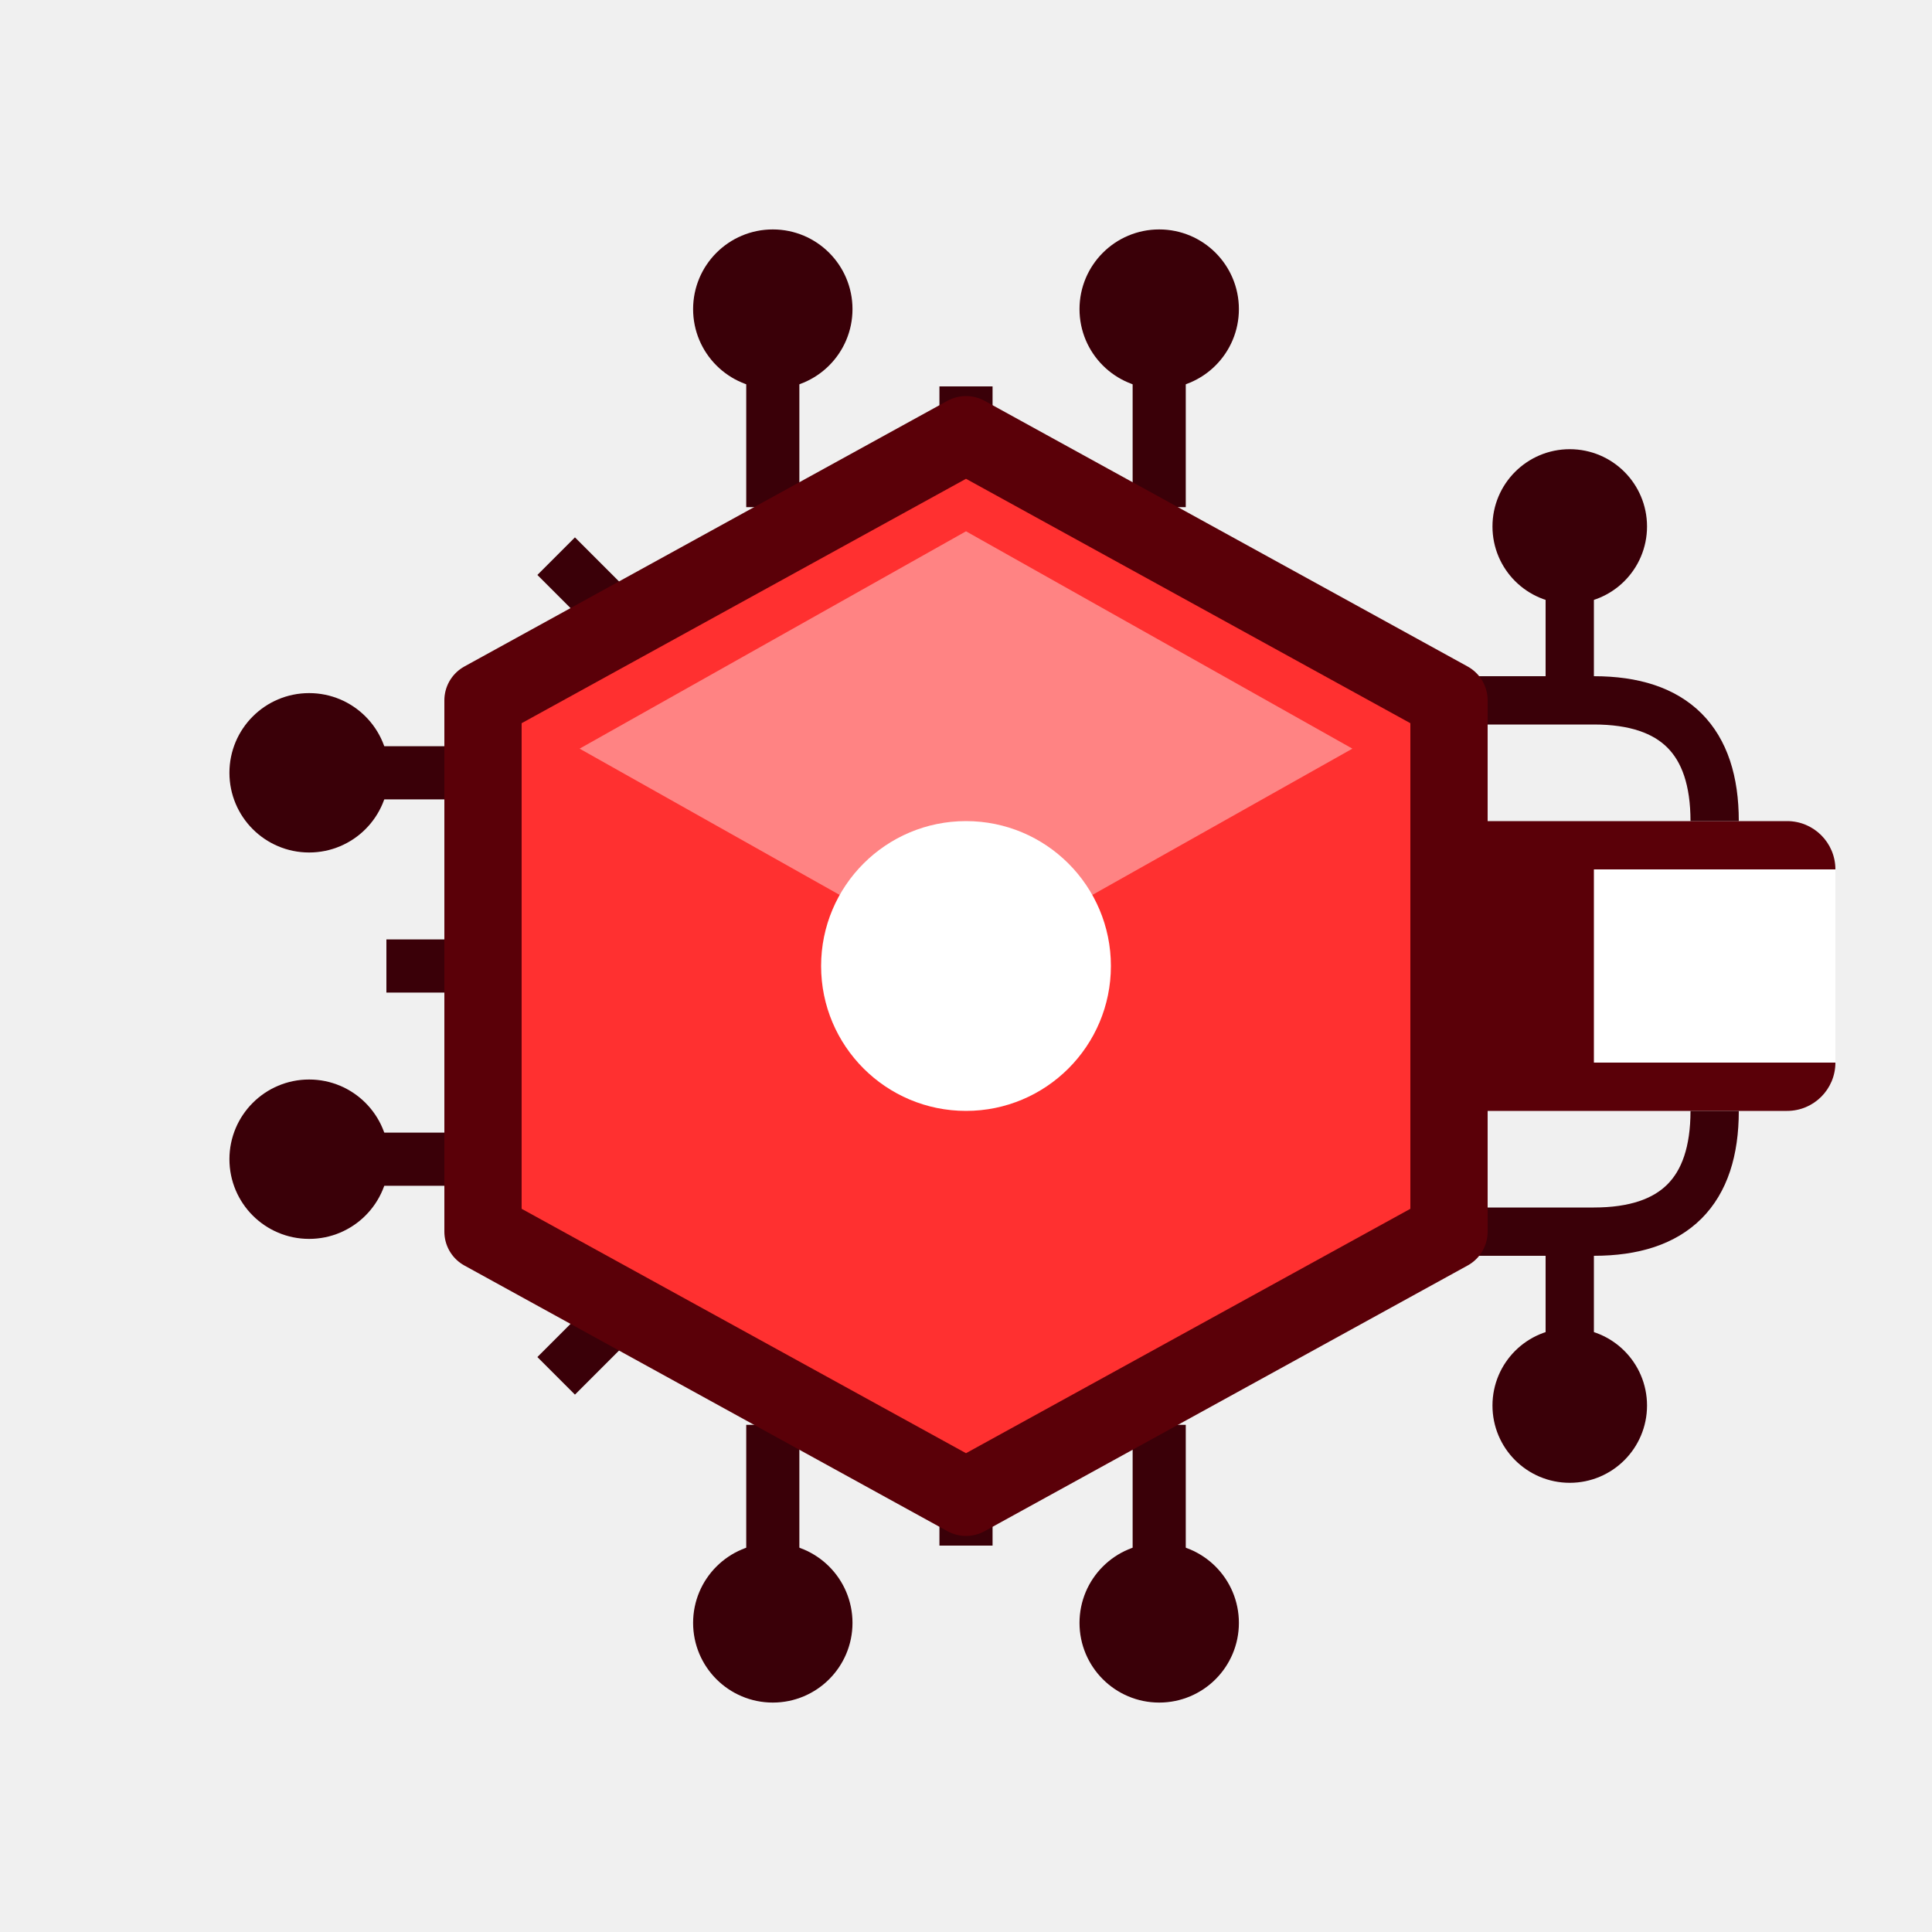
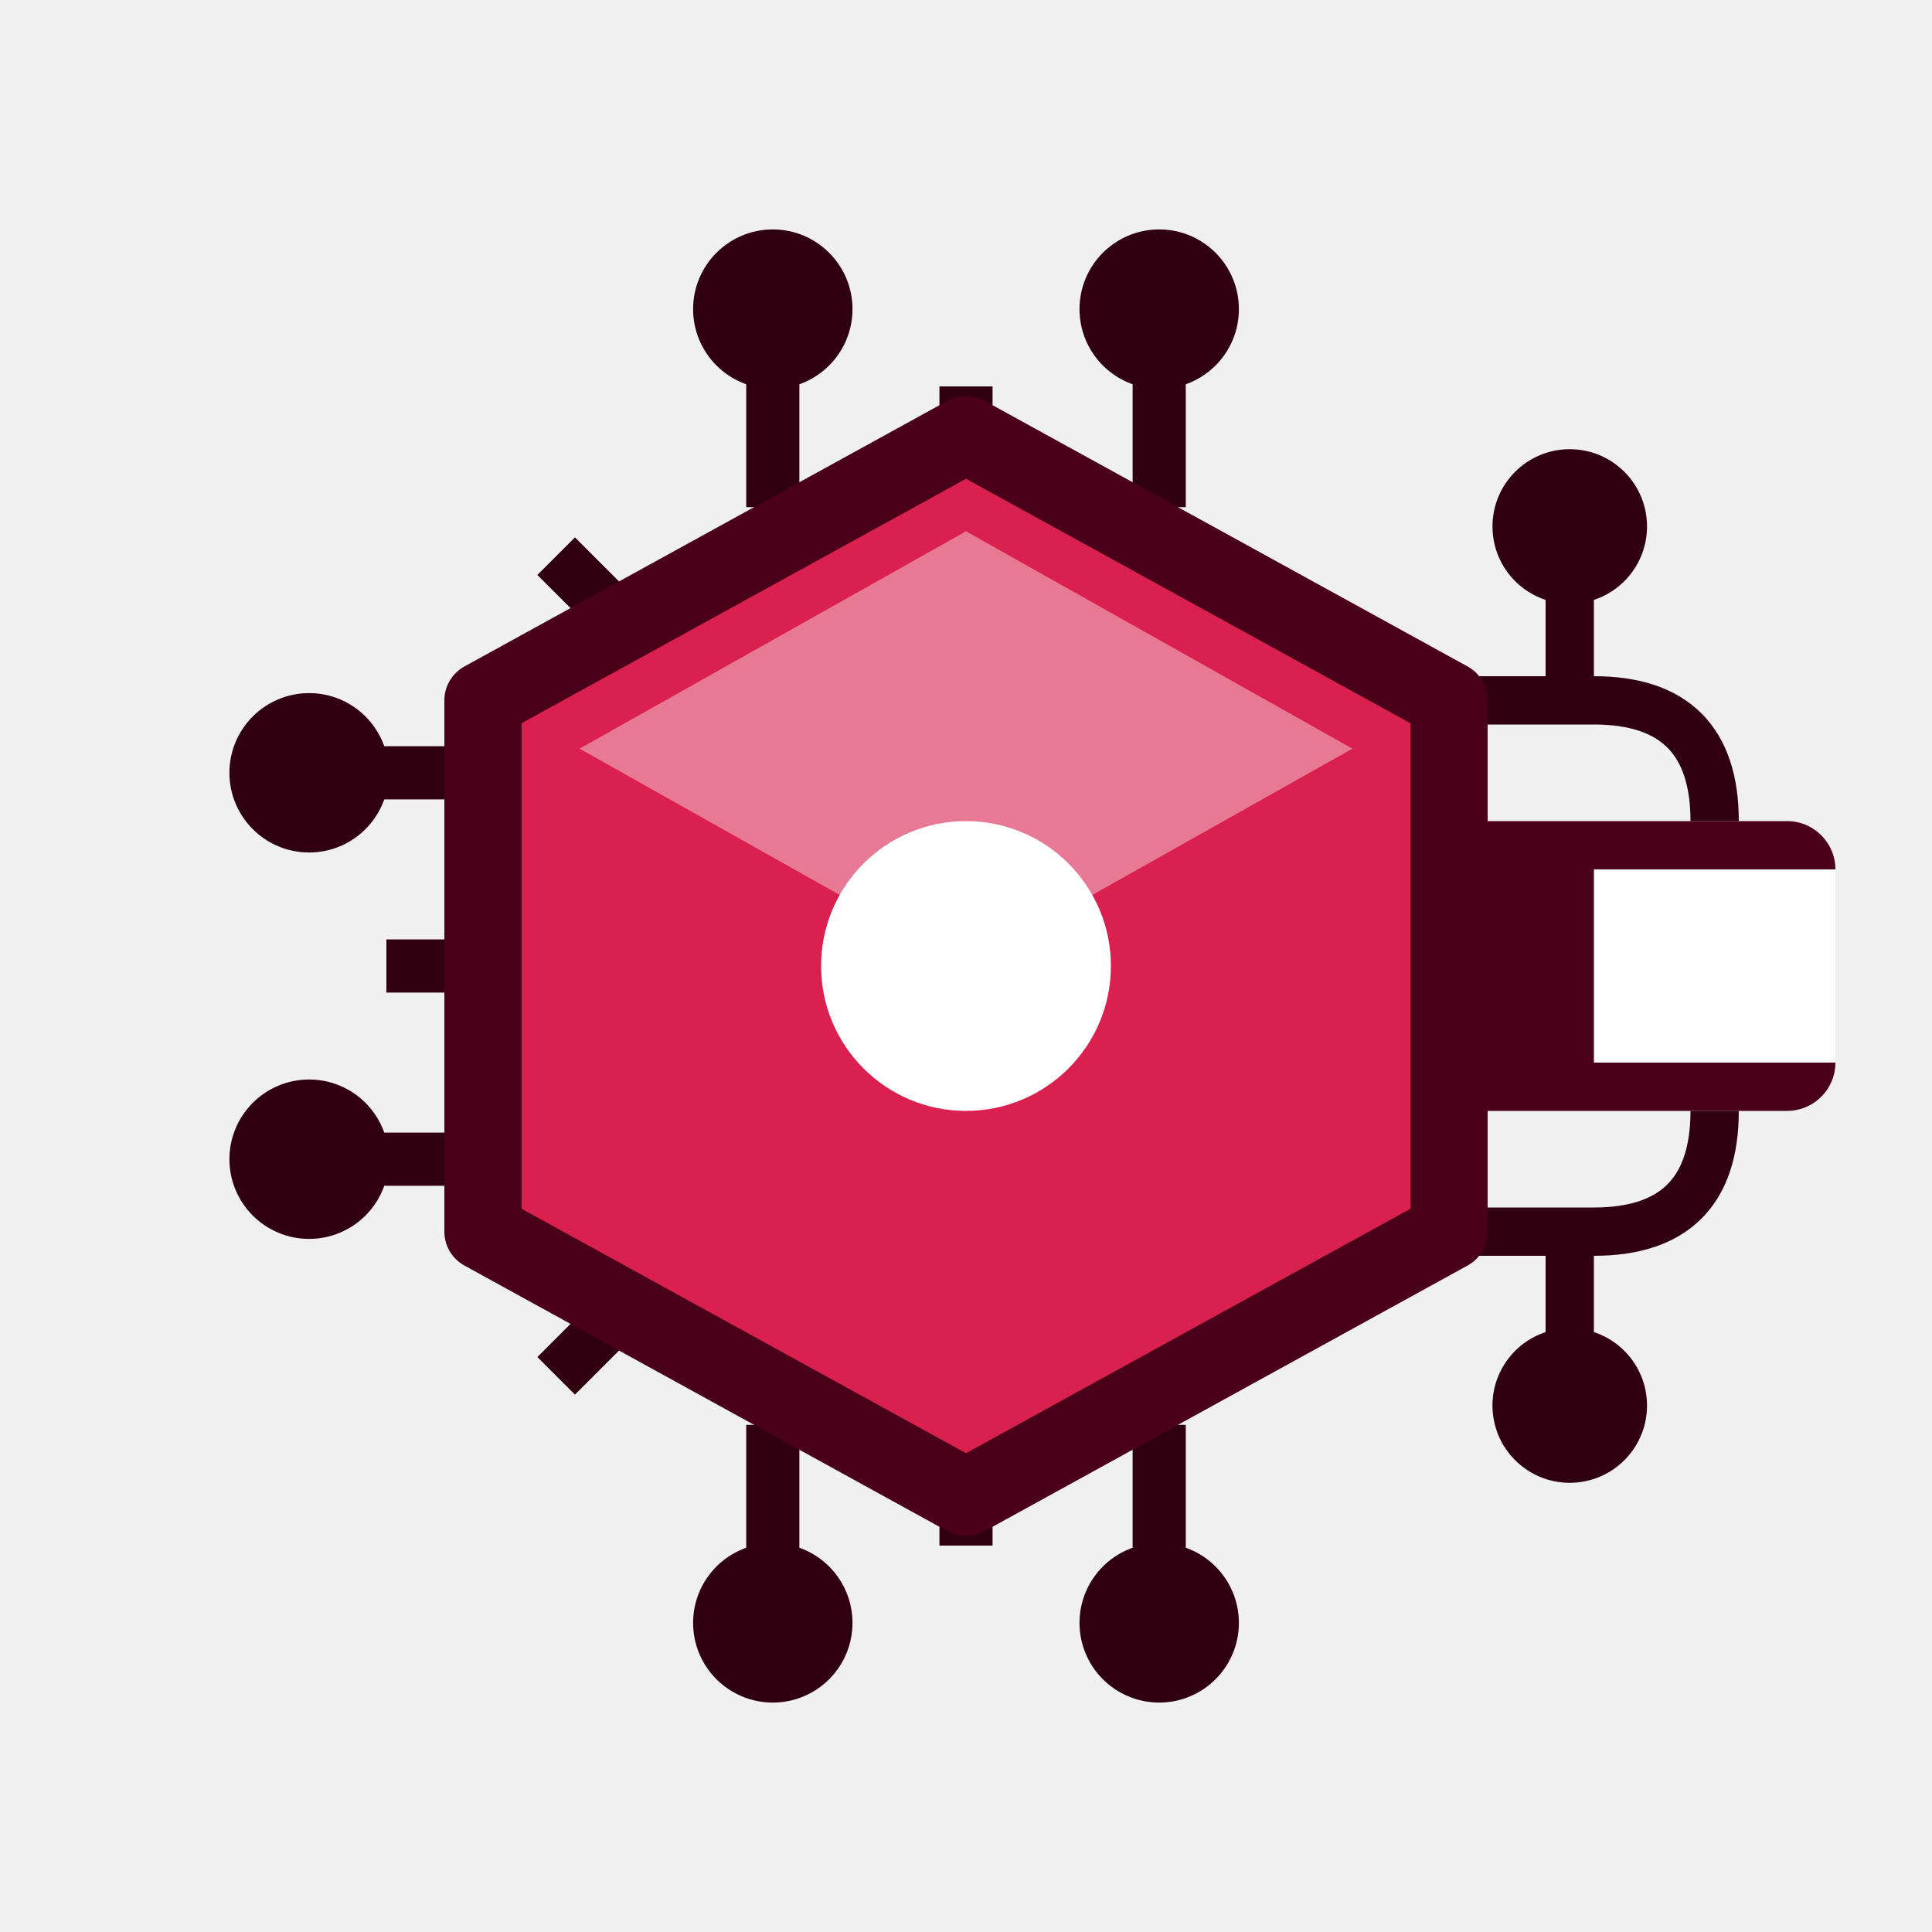
<svg xmlns="http://www.w3.org/2000/svg" viewBox="0 0 40 40" width="40" height="40" id="bug_E">
  <g transform="rotate(90 20 20)">
-     <rect x="17" y="2" width="6" height="12" rx="1" fill="#5a0008" />
+     <rect x="17" y="2" width="6" height="12" rx="1" fill="#4a0018" />
    <rect x="18" y="2" width="4" height="5" fill="#ffffff" />
  </g>
-   <g transform="rotate(90 20 20)" fill="none" stroke="#3a0008" stroke-width="1">
+   <g transform="rotate(90 20 20)" fill="none" stroke="#300010" stroke-width="1">
    <path d="M14.5 14 L14.5 7 Q14.5 4.5 17 4.5" />
    <path d="M25.5 14 L25.5 7 Q25.5 4.5 23 4.5" />
  </g>
-   <g transform="rotate(90 20 20)" stroke="#3a0008" stroke-width="1" fill="#3a0008">
+   <g transform="rotate(90 20 20)" stroke="#300010" stroke-width="1" fill="#300010">
    <line x1="25.5" y1="7.5" x2="28.5" y2="7.5" />
    <circle cx="29.1" cy="7.5" r="1.1" />
    <line x1="14.5" y1="7.5" x2="11.5" y2="7.5" />
    <circle cx="10.9" cy="7.5" r="1.1" />
  </g>
-   <g transform="rotate(0 20 20) translate(-4 0)" stroke="#3a0008" stroke-width="1.1" fill="#3a0008">
+   <g transform="rotate(0 20 20) translate(-4 0)" stroke="#300010" stroke-width="1.1" fill="#300010">
    <line x1="20" y1="10.5" x2="20" y2="7" />
    <circle cx="20" cy="6.4" r="1.1" />
  </g>
-   <g transform="rotate(0 20 20) translate(0 0)" stroke="#3a0008" stroke-width="1.1" fill="#3a0008">
+   <g transform="rotate(0 20 20) translate(0 0)" stroke="#300010" stroke-width="1.1" fill="#300010">
    <line x1="20" y1="10.5" x2="20" y2="8" />
  </g>
-   <g transform="rotate(0 20 20) translate(4 0)" stroke="#3a0008" stroke-width="1.1" fill="#3a0008">
+   <g transform="rotate(0 20 20) translate(4 0)" stroke="#300010" stroke-width="1.1" fill="#300010">
    <line x1="20" y1="10.5" x2="20" y2="7" />
    <circle cx="20" cy="6.4" r="1.1" />
  </g>
-   <g transform="rotate(180 20 20) translate(-4 0)" stroke="#3a0008" stroke-width="1.1" fill="#3a0008">
+   <g transform="rotate(180 20 20) translate(-4 0)" stroke="#300010" stroke-width="1.1" fill="#300010">
    <line x1="20" y1="10.5" x2="20" y2="7" />
    <circle cx="20" cy="6.4" r="1.1" />
  </g>
-   <g transform="rotate(180 20 20) translate(0 0)" stroke="#3a0008" stroke-width="1.1" fill="#3a0008">
+   <g transform="rotate(180 20 20) translate(0 0)" stroke="#300010" stroke-width="1.1" fill="#300010">
    <line x1="20" y1="10.5" x2="20" y2="8" />
  </g>
-   <g transform="rotate(180 20 20) translate(4 0)" stroke="#3a0008" stroke-width="1.1" fill="#3a0008">
+   <g transform="rotate(180 20 20) translate(4 0)" stroke="#300010" stroke-width="1.1" fill="#300010">
    <line x1="20" y1="10.5" x2="20" y2="7" />
    <circle cx="20" cy="6.4" r="1.1" />
  </g>
-   <g transform="rotate(270 20 20) translate(-4 0)" stroke="#3a0008" stroke-width="1.1" fill="#3a0008">
+   <g transform="rotate(270 20 20) translate(-4 0)" stroke="#300010" stroke-width="1.1" fill="#300010">
    <line x1="20" y1="10.5" x2="20" y2="7" />
    <circle cx="20" cy="6.4" r="1.1" />
  </g>
-   <g transform="rotate(270 20 20) translate(0 0)" stroke="#3a0008" stroke-width="1.1" fill="#3a0008">
+   <g transform="rotate(270 20 20) translate(0 0)" stroke="#300010" stroke-width="1.1" fill="#300010">
    <line x1="20" y1="10.5" x2="20" y2="8" />
  </g>
-   <g transform="rotate(270 20 20) translate(4 0)" stroke="#3a0008" stroke-width="1.1" fill="#3a0008">
+   <g transform="rotate(270 20 20) translate(4 0)" stroke="#300010" stroke-width="1.1" fill="#300010">
    <line x1="20" y1="10.5" x2="20" y2="7" />
    <circle cx="20" cy="6.4" r="1.1" />
  </g>
-   <g transform="rotate(225 20 20) translate(0 0)" stroke="#3a0008" stroke-width="1.1" fill="#3a0008">
+   <g transform="rotate(225 20 20) translate(0 0)" stroke="#300010" stroke-width="1.1" fill="#300010">
    <line x1="20" y1="10.5" x2="20" y2="8" />
  </g>
-   <g transform="rotate(315 20 20) translate(0 0)" stroke="#3a0008" stroke-width="1.1" fill="#3a0008">
+   <g transform="rotate(315 20 20) translate(0 0)" stroke="#300010" stroke-width="1.1" fill="#300010">
    <line x1="20" y1="10.5" x2="20" y2="8" />
  </g>
-   <polygon points="20,9 30,14.5 30,25.5 20,31 10,25.5 10,14.5" fill="#ff3030" stroke="#5a0008" stroke-width="1.6" stroke-linejoin="round" />
+   <polygon points="20,9 30,14.5 30,25.5 20,31 10,25.5 10,14.5" fill="#d9204f" stroke="#4a0018" stroke-width="1.6" stroke-linejoin="round" />
  <polygon points="20,11 28,15.5 20,20 12,15.5" fill="rgba(255,255,255,.4)" />
  <circle cx="20" cy="20" r="3" fill="#ffffff" />
</svg>
